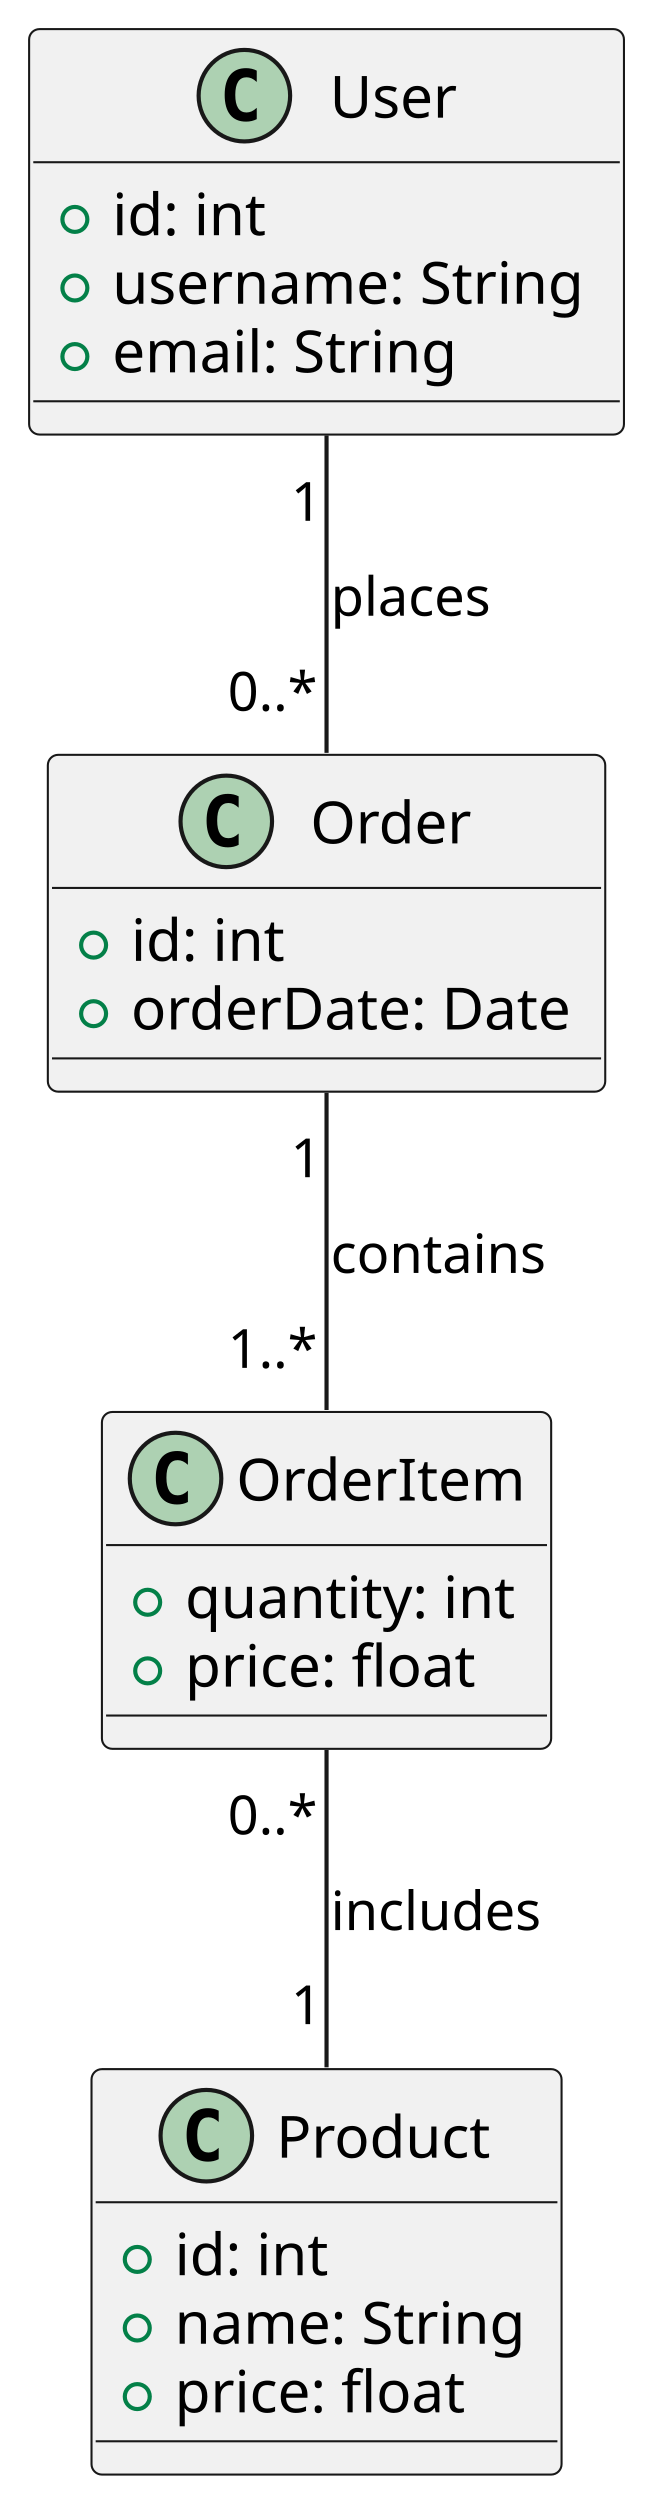
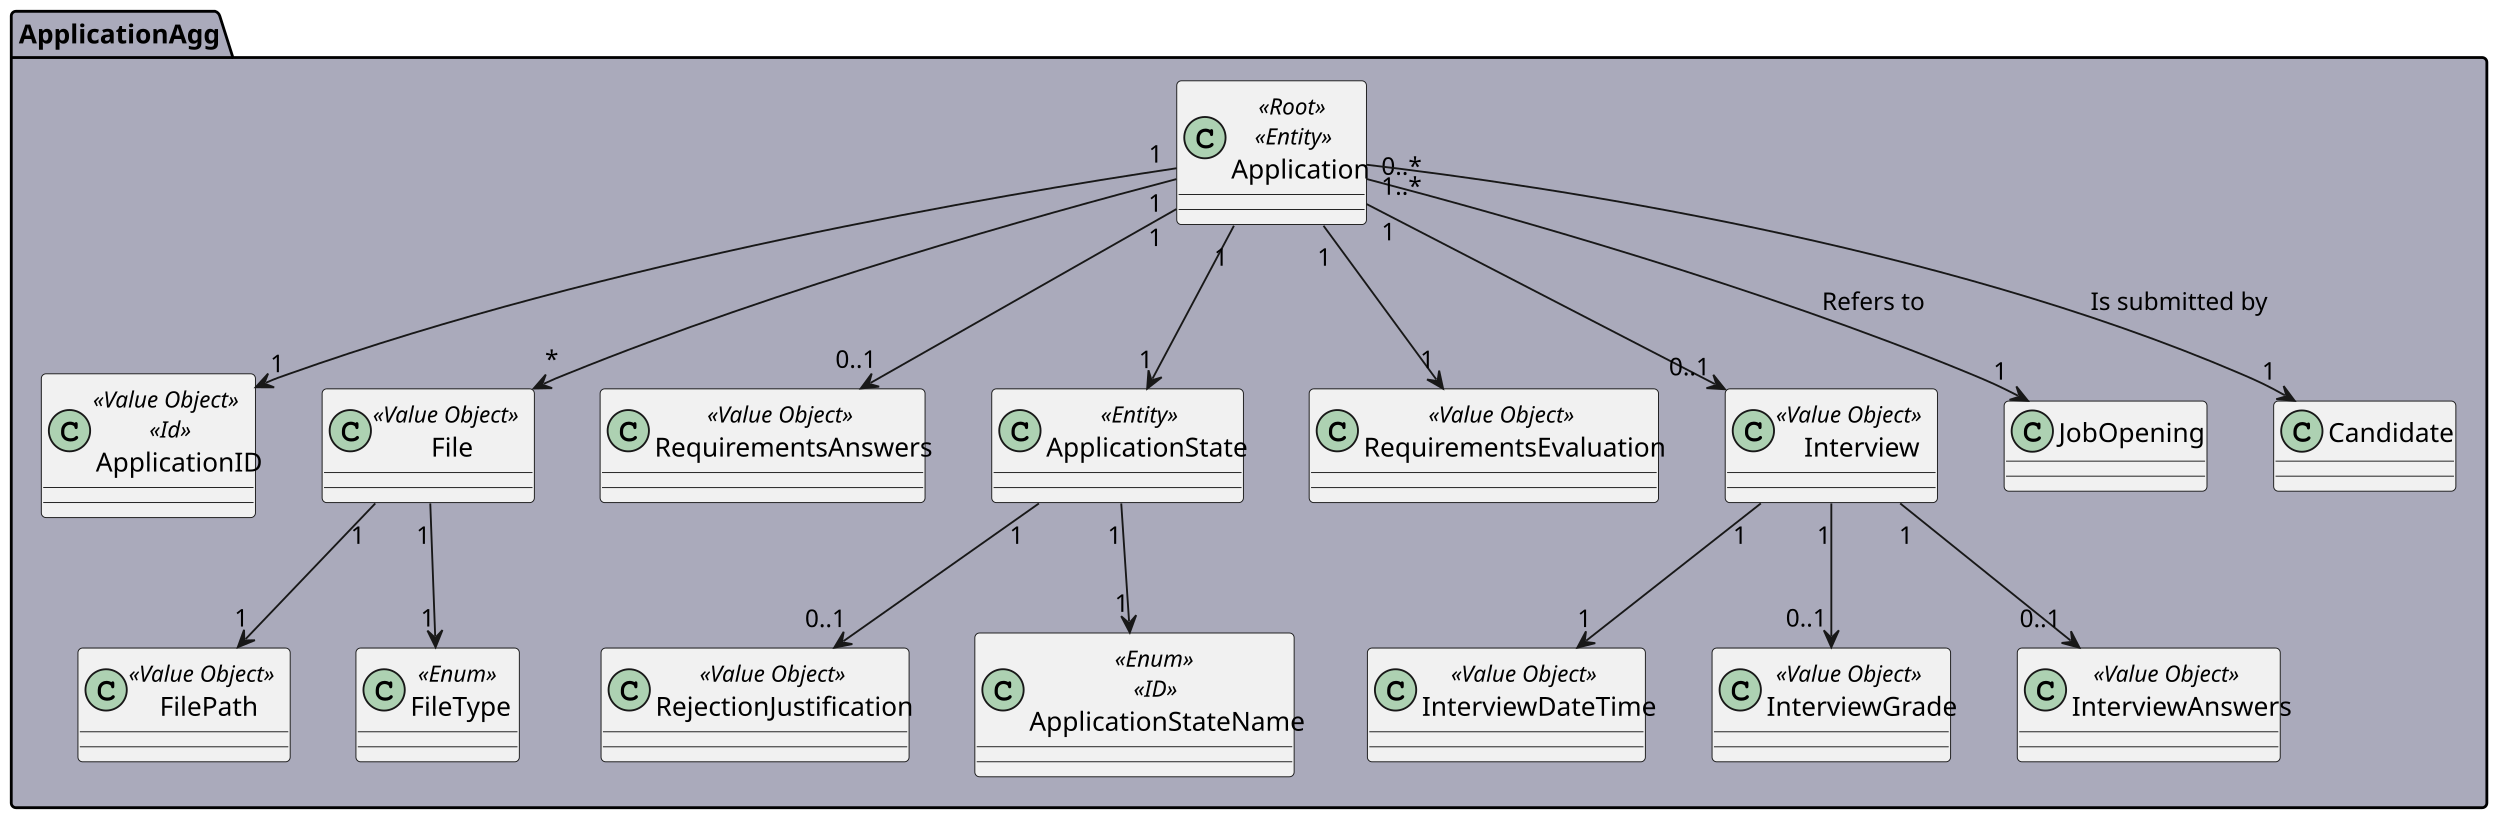
- <svg xmlns="http://www.w3.org/2000/svg" contentStyleType="text/css" height="601px" preserveAspectRatio="none" style="width:157px;height:601px;background:#FFFFFF;" version="1.1" viewBox="0 0 157 601" width="157px" zoomAndPan="magnify">
+ <svg xmlns="http://www.w3.org/2000/svg" contentStyleType="text/css" height="437px" preserveAspectRatio="none" style="width:1331px;height:437px;background:#FFFFFF;" version="1.1" viewBox="0 0 1331 437" width="1331px" zoomAndPan="magnify">
  <defs />
  <g>
-     <g id="elem_User">
-       <rect codeLine="1" fill="#F1F1F1" height="97.465" id="User" rx="2.5" ry="2.5" style="stroke:#181818;stroke-width:0.5;" width="143" x="7" y="7" />
-       <ellipse cx="58.75" cy="23" fill="#ADD1B2" rx="11" ry="11" style="stroke:#181818;stroke-width:1.0;" />
-       <path d="M61.723,28.643 Q61.142,28.942 60.503,29.091 Q59.864,29.241 59.158,29.241 Q56.651,29.241 55.331,27.589 Q54.012,25.937 54.012,22.816 Q54.012,19.686 55.331,18.035 Q56.651,16.383 59.158,16.383 Q59.864,16.383 60.511,16.532 Q61.159,16.682 61.723,16.98 L61.723,19.703 Q61.092,19.122 60.499,18.852 Q59.905,18.582 59.274,18.582 Q57.93,18.582 57.245,19.649 Q56.56,20.716 56.56,22.816 Q56.56,24.908 57.245,25.974 Q57.93,27.041 59.274,27.041 Q59.905,27.041 60.499,26.771 Q61.092,26.502 61.723,25.92 Z " fill="#000000" />
-       <text fill="#000000" font-family="sans-serif" font-size="14" lengthAdjust="spacing" textLength="31" x="79.25" y="28.291">User</text>
-       <line style="stroke:#181818;stroke-width:0.5;" x1="8" x2="149" y1="39" y2="39" />
-       <ellipse cx="18" cy="52.744" fill="none" rx="3" ry="3" style="stroke:#038048;stroke-width:1.0;" />
-       <text fill="#000000" font-family="sans-serif" font-size="14" lengthAdjust="spacing" textLength="39" x="27" y="56.535">id: int</text>
-       <ellipse cx="18" cy="69.232" fill="none" rx="3" ry="3" style="stroke:#038048;stroke-width:1.0;" />
-       <text fill="#000000" font-family="sans-serif" font-size="14" lengthAdjust="spacing" textLength="117" x="27" y="73.023">username: String</text>
-       <ellipse cx="18" cy="85.721" fill="none" rx="3" ry="3" style="stroke:#038048;stroke-width:1.0;" />
-       <text fill="#000000" font-family="sans-serif" font-size="14" lengthAdjust="spacing" textLength="86" x="27" y="89.512">email: String</text>
-       <line style="stroke:#181818;stroke-width:0.5;" x1="8" x2="149" y1="96.465" y2="96.465" />
-     </g>
-     <g id="elem_Product">
-       <rect codeLine="7" fill="#F1F1F1" height="97.465" id="Product" rx="2.5" ry="2.5" style="stroke:#181818;stroke-width:0.5;" width="113" x="22" y="497.42" />
-       <ellipse cx="49.6" cy="513.42" fill="#ADD1B2" rx="11" ry="11" style="stroke:#181818;stroke-width:1.0;" />
-       <path d="M52.573,519.063 Q51.992,519.362 51.353,519.511 Q50.714,519.661 50.008,519.661 Q47.501,519.661 46.181,518.009 Q44.862,516.357 44.862,513.236 Q44.862,510.106 46.181,508.455 Q47.501,506.803 50.008,506.803 Q50.714,506.803 51.361,506.952 Q52.009,507.102 52.573,507.401 L52.573,510.123 Q51.942,509.542 51.349,509.272 Q50.755,509.002 50.124,509.002 Q48.78,509.002 48.095,510.069 Q47.41,511.136 47.41,513.236 Q47.41,515.328 48.095,516.394 Q48.78,517.461 50.124,517.461 Q50.755,517.461 51.349,517.191 Q51.942,516.922 52.573,516.34 Z " fill="#000000" />
-       <text fill="#000000" font-family="sans-serif" font-size="14" lengthAdjust="spacing" textLength="53" x="66.4" y="518.711">Product</text>
-       <line style="stroke:#181818;stroke-width:0.5;" x1="23" x2="134" y1="529.42" y2="529.42" />
-       <ellipse cx="33" cy="543.164" fill="none" rx="3" ry="3" style="stroke:#038048;stroke-width:1.0;" />
-       <text fill="#000000" font-family="sans-serif" font-size="14" lengthAdjust="spacing" textLength="39" x="42" y="546.955">id: int</text>
-       <ellipse cx="33" cy="559.652" fill="none" rx="3" ry="3" style="stroke:#038048;stroke-width:1.0;" />
-       <text fill="#000000" font-family="sans-serif" font-size="14" lengthAdjust="spacing" textLength="87" x="42" y="563.443">name: String</text>
-       <ellipse cx="33" cy="576.141" fill="none" rx="3" ry="3" style="stroke:#038048;stroke-width:1.0;" />
-       <text fill="#000000" font-family="sans-serif" font-size="14" lengthAdjust="spacing" textLength="73" x="42" y="579.932">price: float</text>
-       <line style="stroke:#181818;stroke-width:0.5;" x1="23" x2="134" y1="586.885" y2="586.885" />
-     </g>
-     <g id="elem_Order">
-       <rect codeLine="13" fill="#F1F1F1" height="80.977" id="Order" rx="2.5" ry="2.5" style="stroke:#181818;stroke-width:0.5;" width="134" x="11.5" y="181.46" />
-       <ellipse cx="54.4" cy="197.46" fill="#ADD1B2" rx="11" ry="11" style="stroke:#181818;stroke-width:1.0;" />
-       <path d="M57.373,203.103 Q56.792,203.402 56.153,203.551 Q55.514,203.701 54.808,203.701 Q52.301,203.701 50.981,202.049 Q49.662,200.397 49.662,197.276 Q49.662,194.147 50.981,192.495 Q52.301,190.843 54.808,190.843 Q55.514,190.843 56.161,190.992 Q56.809,191.142 57.373,191.44 L57.373,194.163 Q56.742,193.582 56.149,193.312 Q55.555,193.042 54.924,193.042 Q53.58,193.042 52.895,194.109 Q52.21,195.176 52.21,197.276 Q52.21,199.368 52.895,200.434 Q53.58,201.501 54.924,201.501 Q55.555,201.501 56.149,201.231 Q56.742,200.962 57.373,200.38 Z " fill="#000000" />
-       <text fill="#000000" font-family="sans-serif" font-size="14" lengthAdjust="spacing" textLength="40" x="74.6" y="202.751">Order</text>
-       <line style="stroke:#181818;stroke-width:0.5;" x1="12.5" x2="144.5" y1="213.46" y2="213.46" />
-       <ellipse cx="22.5" cy="227.204" fill="none" rx="3" ry="3" style="stroke:#038048;stroke-width:1.0;" />
-       <text fill="#000000" font-family="sans-serif" font-size="14" lengthAdjust="spacing" textLength="39" x="31.5" y="230.995">id: int</text>
-       <ellipse cx="22.5" cy="243.692" fill="none" rx="3" ry="3" style="stroke:#038048;stroke-width:1.0;" />
-       <text fill="#000000" font-family="sans-serif" font-size="14" lengthAdjust="spacing" textLength="108" x="31.5" y="247.483">orderDate: Date</text>
-       <line style="stroke:#181818;stroke-width:0.5;" x1="12.5" x2="144.5" y1="254.437" y2="254.437" />
-     </g>
-     <g id="elem_OrderItem">
-       <rect codeLine="18" fill="#F1F1F1" height="80.977" id="OrderItem" rx="2.5" ry="2.5" style="stroke:#181818;stroke-width:0.5;" width="108" x="24.5" y="339.44" />
-       <ellipse cx="42.2" cy="355.44" fill="#ADD1B2" rx="11" ry="11" style="stroke:#181818;stroke-width:1.0;" />
-       <path d="M45.173,361.083 Q44.592,361.382 43.953,361.531 Q43.314,361.681 42.608,361.681 Q40.101,361.681 38.782,360.029 Q37.462,358.377 37.462,355.256 Q37.462,352.127 38.782,350.475 Q40.101,348.823 42.608,348.823 Q43.314,348.823 43.961,348.972 Q44.609,349.122 45.173,349.421 L45.173,352.143 Q44.542,351.562 43.949,351.292 Q43.355,351.022 42.724,351.022 Q41.38,351.022 40.695,352.089 Q40.01,353.156 40.01,355.256 Q40.01,357.348 40.695,358.414 Q41.38,359.481 42.724,359.481 Q43.355,359.481 43.949,359.211 Q44.542,358.942 45.173,358.36 Z " fill="#000000" />
-       <text fill="#000000" font-family="sans-serif" font-size="14" lengthAdjust="spacing" textLength="70" x="56.8" y="360.731">OrderItem</text>
-       <line style="stroke:#181818;stroke-width:0.5;" x1="25.5" x2="131.5" y1="371.44" y2="371.44" />
-       <ellipse cx="35.5" cy="385.184" fill="none" rx="3" ry="3" style="stroke:#038048;stroke-width:1.0;" />
-       <text fill="#000000" font-family="sans-serif" font-size="14" lengthAdjust="spacing" textLength="82" x="44.5" y="388.975">quantity: int</text>
-       <ellipse cx="35.5" cy="401.672" fill="none" rx="3" ry="3" style="stroke:#038048;stroke-width:1.0;" />
-       <text fill="#000000" font-family="sans-serif" font-size="14" lengthAdjust="spacing" textLength="73" x="44.5" y="405.463">price: float</text>
-       <line style="stroke:#181818;stroke-width:0.5;" x1="25.5" x2="131.5" y1="412.417" y2="412.417" />
-     </g>
-     <g id="link_User_Order">
-       <path codeLine="23" d="M78.5,104.67 C78.5,128.91 78.5,157.98 78.5,180.99 " fill="none" id="User-Order" style="stroke:#181818;stroke-width:1.0;" />
-       <text fill="#000000" font-family="sans-serif" font-size="13" lengthAdjust="spacing" textLength="40" x="79.5" y="148.028">places</text>
-       <text fill="#000000" font-family="sans-serif" font-size="13" lengthAdjust="spacing" textLength="8" x="69.938" y="125.197">1</text>
-       <text fill="#000000" font-family="sans-serif" font-size="13" lengthAdjust="spacing" textLength="22" x="54.747" y="170.86">0..*</text>
-     </g>
-     <g id="link_Order_OrderItem">
-       <path codeLine="24" d="M78.5,262.71 C78.5,286.09 78.5,315.55 78.5,338.97 " fill="none" id="Order-OrderItem" style="stroke:#181818;stroke-width:1.0;" />
-       <text fill="#000000" font-family="sans-serif" font-size="13" lengthAdjust="spacing" textLength="54" x="79.5" y="306.008">contains</text>
-       <text fill="#000000" font-family="sans-serif" font-size="13" lengthAdjust="spacing" textLength="8" x="69.862" y="282.995">1</text>
-       <text fill="#000000" font-family="sans-serif" font-size="13" lengthAdjust="spacing" textLength="22" x="54.747" y="328.84">1..*</text>
-     </g>
-     <g id="link_OrderItem_Product">
-       <path codeLine="25" d="M78.5,420.68 C78.5,443.65 78.5,472.71 78.5,496.98 " fill="none" id="OrderItem-Product" style="stroke:#181818;stroke-width:1.0;" />
-       <text fill="#000000" font-family="sans-serif" font-size="13" lengthAdjust="spacing" textLength="53" x="79.5" y="463.988">includes</text>
-       <text fill="#000000" font-family="sans-serif" font-size="13" lengthAdjust="spacing" textLength="22" x="54.747" y="440.963">0..*</text>
-       <text fill="#000000" font-family="sans-serif" font-size="13" lengthAdjust="spacing" textLength="8" x="69.938" y="486.601">1</text>
+     <g id="cluster_ApplicationAgg">
+       <path d="M8.5,6.014 L114.5,6.014 A3.75,3.75 0 0 1 117,8.514 L124,30.635 L1321.5,30.635 A2.5,2.5 0 0 1 1324,33.135 L1324,427.514 A2.5,2.5 0 0 1 1321.5,430.014 L8.5,430.014 A2.5,2.5 0 0 1 6,427.514 L6,8.514 A2.5,2.5 0 0 1 8.5,6.014 " fill="#AAAABB" style="stroke:#000000;stroke-width:1.5;" />
+       <line style="stroke:#000000;stroke-width:1.5;" x1="6" x2="124" y1="30.635" y2="30.635" />
+       <text fill="#000000" font-family="sans-serif" font-size="14" font-weight="bold" lengthAdjust="spacing" textLength="105" x="10" y="23.121">ApplicationAgg</text>
+     </g>
+     <g id="elem_Application">
+       <rect codeLine="4" fill="#F1F1F1" height="76.543" id="Application" rx="2.5" ry="2.5" style="stroke:#181818;stroke-width:0.5;" width="101" x="626.5" y="43.014" />
+       <ellipse cx="641.5" cy="73.285" fill="#ADD1B2" rx="11" ry="11" style="stroke:#181818;stroke-width:1.0;" />
+       <path d="M644.266,69.16 Q644.422,68.941 644.609,68.832 Q644.797,68.723 645.016,68.723 Q645.391,68.723 645.625,68.988 Q645.859,69.238 645.859,69.848 L645.859,71.301 Q645.859,71.91 645.625,72.176 Q645.391,72.441 645.016,72.441 Q644.672,72.441 644.469,72.238 Q644.266,72.051 644.156,71.535 Q644.109,71.176 643.922,70.988 Q643.594,70.613 642.984,70.394 Q642.375,70.176 641.75,70.176 Q640.984,70.176 640.344,70.504 Q639.719,70.832 639.219,71.582 Q638.734,72.332 638.734,73.363 L638.734,74.457 Q638.734,75.691 639.625,76.519 Q640.516,77.332 642.109,77.332 Q643.047,77.332 643.703,77.082 Q644.094,76.926 644.516,76.488 Q644.781,76.223 644.922,76.144 Q645.078,76.066 645.281,76.066 Q645.609,76.066 645.859,76.332 Q646.125,76.582 646.125,76.926 Q646.125,77.269 645.781,77.676 Q645.281,78.254 644.484,78.582 Q643.406,79.035 642.109,79.035 Q640.594,79.035 639.391,78.41 Q638.406,77.91 637.719,76.848 Q637.031,75.769 637.031,74.488 L637.031,73.332 Q637.031,72.004 637.641,70.863 Q638.266,69.707 639.359,69.098 Q640.453,68.473 641.688,68.473 Q642.422,68.473 643.062,68.644 Q643.719,68.801 644.266,69.16 Z " fill="#000000" />
+       <text fill="#000000" font-family="sans-serif" font-size="12" font-style="italic" lengthAdjust="spacing" textLength="40" x="670" y="60.963">«Root»</text>
+       <text fill="#000000" font-family="sans-serif" font-size="12" font-style="italic" lengthAdjust="spacing" textLength="44" x="668" y="76.924">«Entity»</text>
+       <text fill="#000000" font-family="sans-serif" font-size="14" lengthAdjust="spacing" textLength="69" x="655.5" y="95.043">Application</text>
+       <line style="stroke:#181818;stroke-width:0.5;" x1="627.5" x2="726.5" y1="103.557" y2="103.557" />
+       <line style="stroke:#181818;stroke-width:0.5;" x1="627.5" x2="726.5" y1="111.557" y2="111.557" />
+     </g>
+     <g id="elem_ApplicationID">
+       <rect codeLine="5" fill="#F1F1F1" height="76.543" id="ApplicationID" rx="2.5" ry="2.5" style="stroke:#181818;stroke-width:0.5;" width="114" x="22" y="199.014" />
+       <ellipse cx="37" cy="229.285" fill="#ADD1B2" rx="11" ry="11" style="stroke:#181818;stroke-width:1.0;" />
+       <path d="M39.766,225.16 Q39.922,224.941 40.109,224.832 Q40.297,224.723 40.516,224.723 Q40.891,224.723 41.125,224.988 Q41.359,225.238 41.359,225.848 L41.359,227.301 Q41.359,227.91 41.125,228.176 Q40.891,228.441 40.516,228.441 Q40.172,228.441 39.969,228.238 Q39.766,228.051 39.656,227.535 Q39.609,227.176 39.422,226.988 Q39.094,226.613 38.484,226.394 Q37.875,226.176 37.25,226.176 Q36.484,226.176 35.844,226.504 Q35.219,226.832 34.719,227.582 Q34.234,228.332 34.234,229.363 L34.234,230.457 Q34.234,231.691 35.125,232.519 Q36.016,233.332 37.609,233.332 Q38.547,233.332 39.203,233.082 Q39.594,232.926 40.016,232.488 Q40.281,232.223 40.422,232.144 Q40.578,232.066 40.781,232.066 Q41.109,232.066 41.359,232.332 Q41.625,232.582 41.625,232.926 Q41.625,233.269 41.281,233.676 Q40.781,234.254 39.984,234.582 Q38.906,235.035 37.609,235.035 Q36.094,235.035 34.891,234.41 Q33.906,233.91 33.219,232.848 Q32.531,231.769 32.531,230.488 L32.531,229.332 Q32.531,228.004 33.141,226.863 Q33.766,225.707 34.859,225.098 Q35.953,224.473 37.188,224.473 Q37.922,224.473 38.562,224.644 Q39.219,224.801 39.766,225.16 Z " fill="#000000" />
+       <text fill="#000000" font-family="sans-serif" font-size="12" font-style="italic" lengthAdjust="spacing" textLength="85" x="49.5" y="216.963">«Value Object»</text>
+       <text fill="#000000" font-family="sans-serif" font-size="12" font-style="italic" lengthAdjust="spacing" textLength="25" x="79.5" y="232.924">«Id»</text>
+       <text fill="#000000" font-family="sans-serif" font-size="14" lengthAdjust="spacing" textLength="82" x="51" y="251.043">ApplicationID</text>
+       <line style="stroke:#181818;stroke-width:0.5;" x1="23" x2="135" y1="259.557" y2="259.557" />
+       <line style="stroke:#181818;stroke-width:0.5;" x1="23" x2="135" y1="267.557" y2="267.557" />
+     </g>
+     <g id="elem_FilePath">
+       <rect codeLine="7" fill="#F1F1F1" height="60.582" id="FilePath" rx="2.5" ry="2.5" style="stroke:#181818;stroke-width:0.5;" width="113" x="41.5" y="345.014" />
+       <ellipse cx="56.5" cy="367.305" fill="#ADD1B2" rx="11" ry="11" style="stroke:#181818;stroke-width:1.0;" />
+       <path d="M59.266,363.18 Q59.422,362.961 59.609,362.852 Q59.797,362.742 60.016,362.742 Q60.391,362.742 60.625,363.008 Q60.859,363.258 60.859,363.867 L60.859,365.32 Q60.859,365.93 60.625,366.195 Q60.391,366.461 60.016,366.461 Q59.672,366.461 59.469,366.258 Q59.266,366.07 59.156,365.555 Q59.109,365.195 58.922,365.008 Q58.594,364.633 57.984,364.414 Q57.375,364.195 56.75,364.195 Q55.984,364.195 55.344,364.523 Q54.719,364.852 54.219,365.602 Q53.734,366.352 53.734,367.383 L53.734,368.477 Q53.734,369.711 54.625,370.539 Q55.516,371.352 57.109,371.352 Q58.047,371.352 58.703,371.102 Q59.094,370.945 59.516,370.508 Q59.781,370.242 59.922,370.164 Q60.078,370.086 60.281,370.086 Q60.609,370.086 60.859,370.352 Q61.125,370.602 61.125,370.945 Q61.125,371.289 60.781,371.695 Q60.281,372.273 59.484,372.602 Q58.406,373.055 57.109,373.055 Q55.594,373.055 54.391,372.43 Q53.406,371.93 52.719,370.867 Q52.031,369.789 52.031,368.508 L52.031,367.352 Q52.031,366.023 52.641,364.883 Q53.266,363.727 54.359,363.117 Q55.453,362.492 56.688,362.492 Q57.422,362.492 58.062,362.664 Q58.719,362.82 59.266,363.18 Z " fill="#000000" />
+       <text fill="#000000" font-family="sans-serif" font-size="12" font-style="italic" lengthAdjust="spacing" textLength="85" x="68.5" y="362.963">«Value Object»</text>
+       <text fill="#000000" font-family="sans-serif" font-size="14" lengthAdjust="spacing" textLength="52" x="85" y="381.082">FilePath</text>
+       <line style="stroke:#181818;stroke-width:0.5;" x1="42.5" x2="153.5" y1="389.596" y2="389.596" />
+       <line style="stroke:#181818;stroke-width:0.5;" x1="42.5" x2="153.5" y1="397.596" y2="397.596" />
+     </g>
+     <g id="elem_File">
+       <rect codeLine="8" fill="#F1F1F1" height="60.582" id="File" rx="2.5" ry="2.5" style="stroke:#181818;stroke-width:0.5;" width="113" x="171.5" y="207.014" />
+       <ellipse cx="186.5" cy="229.305" fill="#ADD1B2" rx="11" ry="11" style="stroke:#181818;stroke-width:1.0;" />
+       <path d="M189.266,225.18 Q189.422,224.961 189.609,224.852 Q189.797,224.742 190.016,224.742 Q190.391,224.742 190.625,225.008 Q190.859,225.258 190.859,225.867 L190.859,227.32 Q190.859,227.93 190.625,228.195 Q190.391,228.461 190.016,228.461 Q189.672,228.461 189.469,228.258 Q189.266,228.07 189.156,227.555 Q189.109,227.195 188.922,227.008 Q188.594,226.633 187.984,226.414 Q187.375,226.195 186.75,226.195 Q185.984,226.195 185.344,226.523 Q184.719,226.852 184.219,227.602 Q183.734,228.352 183.734,229.383 L183.734,230.477 Q183.734,231.711 184.625,232.539 Q185.516,233.352 187.109,233.352 Q188.047,233.352 188.703,233.102 Q189.094,232.945 189.516,232.508 Q189.781,232.242 189.922,232.164 Q190.078,232.086 190.281,232.086 Q190.609,232.086 190.859,232.352 Q191.125,232.602 191.125,232.945 Q191.125,233.289 190.781,233.695 Q190.281,234.273 189.484,234.602 Q188.406,235.055 187.109,235.055 Q185.594,235.055 184.391,234.43 Q183.406,233.93 182.719,232.867 Q182.031,231.789 182.031,230.508 L182.031,229.352 Q182.031,228.023 182.641,226.883 Q183.266,225.727 184.359,225.117 Q185.453,224.492 186.688,224.492 Q187.422,224.492 188.062,224.664 Q188.719,224.82 189.266,225.18 Z " fill="#000000" />
+       <text fill="#000000" font-family="sans-serif" font-size="12" font-style="italic" lengthAdjust="spacing" textLength="85" x="198.5" y="224.963">«Value Object»</text>
+       <text fill="#000000" font-family="sans-serif" font-size="14" lengthAdjust="spacing" textLength="23" x="229.5" y="243.082">File</text>
+       <line style="stroke:#181818;stroke-width:0.5;" x1="172.5" x2="283.5" y1="251.596" y2="251.596" />
+       <line style="stroke:#181818;stroke-width:0.5;" x1="172.5" x2="283.5" y1="259.596" y2="259.596" />
+     </g>
+     <g id="elem_FileType">
+       <rect codeLine="9" fill="#F1F1F1" height="60.582" id="FileType" rx="2.5" ry="2.5" style="stroke:#181818;stroke-width:0.5;" width="87" x="189.5" y="345.014" />
+       <ellipse cx="204.5" cy="367.305" fill="#ADD1B2" rx="11" ry="11" style="stroke:#181818;stroke-width:1.0;" />
+       <path d="M207.266,363.18 Q207.422,362.961 207.609,362.852 Q207.797,362.742 208.016,362.742 Q208.391,362.742 208.625,363.008 Q208.859,363.258 208.859,363.867 L208.859,365.32 Q208.859,365.93 208.625,366.195 Q208.391,366.461 208.016,366.461 Q207.672,366.461 207.469,366.258 Q207.266,366.07 207.156,365.555 Q207.109,365.195 206.922,365.008 Q206.594,364.633 205.984,364.414 Q205.375,364.195 204.75,364.195 Q203.984,364.195 203.344,364.523 Q202.719,364.852 202.219,365.602 Q201.734,366.352 201.734,367.383 L201.734,368.477 Q201.734,369.711 202.625,370.539 Q203.516,371.352 205.109,371.352 Q206.047,371.352 206.703,371.102 Q207.094,370.945 207.516,370.508 Q207.781,370.242 207.922,370.164 Q208.078,370.086 208.281,370.086 Q208.609,370.086 208.859,370.352 Q209.125,370.602 209.125,370.945 Q209.125,371.289 208.781,371.695 Q208.281,372.273 207.484,372.602 Q206.406,373.055 205.109,373.055 Q203.594,373.055 202.391,372.43 Q201.406,371.93 200.719,370.867 Q200.031,369.789 200.031,368.508 L200.031,367.352 Q200.031,366.023 200.641,364.883 Q201.266,363.727 202.359,363.117 Q203.453,362.492 204.688,362.492 Q205.422,362.492 206.062,362.664 Q206.719,362.82 207.266,363.18 Z " fill="#000000" />
+       <text fill="#000000" font-family="sans-serif" font-size="12" font-style="italic" lengthAdjust="spacing" textLength="47" x="222.5" y="362.963">«Enum»</text>
+       <text fill="#000000" font-family="sans-serif" font-size="14" lengthAdjust="spacing" textLength="55" x="218.5" y="381.082">FileType</text>
+       <line style="stroke:#181818;stroke-width:0.5;" x1="190.5" x2="275.5" y1="389.596" y2="389.596" />
+       <line style="stroke:#181818;stroke-width:0.5;" x1="190.5" x2="275.5" y1="397.596" y2="397.596" />
+     </g>
+     <g id="elem_RequirementsAnswers">
+       <rect codeLine="10" fill="#F1F1F1" height="60.582" id="RequirementsAnswers" rx="2.5" ry="2.5" style="stroke:#181818;stroke-width:0.5;" width="173" x="319.5" y="207.014" />
+       <ellipse cx="334.5" cy="229.305" fill="#ADD1B2" rx="11" ry="11" style="stroke:#181818;stroke-width:1.0;" />
+       <path d="M337.266,225.18 Q337.422,224.961 337.609,224.852 Q337.797,224.742 338.016,224.742 Q338.391,224.742 338.625,225.008 Q338.859,225.258 338.859,225.867 L338.859,227.32 Q338.859,227.93 338.625,228.195 Q338.391,228.461 338.016,228.461 Q337.672,228.461 337.469,228.258 Q337.266,228.07 337.156,227.555 Q337.109,227.195 336.922,227.008 Q336.594,226.633 335.984,226.414 Q335.375,226.195 334.75,226.195 Q333.984,226.195 333.344,226.523 Q332.719,226.852 332.219,227.602 Q331.734,228.352 331.734,229.383 L331.734,230.477 Q331.734,231.711 332.625,232.539 Q333.516,233.352 335.109,233.352 Q336.047,233.352 336.703,233.102 Q337.094,232.945 337.516,232.508 Q337.781,232.242 337.922,232.164 Q338.078,232.086 338.281,232.086 Q338.609,232.086 338.859,232.352 Q339.125,232.602 339.125,232.945 Q339.125,233.289 338.781,233.695 Q338.281,234.273 337.484,234.602 Q336.406,235.055 335.109,235.055 Q333.594,235.055 332.391,234.43 Q331.406,233.93 330.719,232.867 Q330.031,231.789 330.031,230.508 L330.031,229.352 Q330.031,228.023 330.641,226.883 Q331.266,225.727 332.359,225.117 Q333.453,224.492 334.688,224.492 Q335.422,224.492 336.062,224.664 Q336.719,224.82 337.266,225.18 Z " fill="#000000" />
+       <text fill="#000000" font-family="sans-serif" font-size="12" font-style="italic" lengthAdjust="spacing" textLength="85" x="376.5" y="224.963">«Value Object»</text>
+       <text fill="#000000" font-family="sans-serif" font-size="14" lengthAdjust="spacing" textLength="141" x="348.5" y="243.082">RequirementsAnswers</text>
+       <line style="stroke:#181818;stroke-width:0.5;" x1="320.5" x2="491.5" y1="251.596" y2="251.596" />
+       <line style="stroke:#181818;stroke-width:0.5;" x1="320.5" x2="491.5" y1="259.596" y2="259.596" />
+     </g>
+     <g id="elem_RejectionJustification">
+       <rect codeLine="12" fill="#F1F1F1" height="60.582" id="RejectionJustification" rx="2.5" ry="2.5" style="stroke:#181818;stroke-width:0.5;" width="164" x="320" y="345.014" />
+       <ellipse cx="335" cy="367.305" fill="#ADD1B2" rx="11" ry="11" style="stroke:#181818;stroke-width:1.0;" />
+       <path d="M337.766,363.18 Q337.922,362.961 338.109,362.852 Q338.297,362.742 338.516,362.742 Q338.891,362.742 339.125,363.008 Q339.359,363.258 339.359,363.867 L339.359,365.32 Q339.359,365.93 339.125,366.195 Q338.891,366.461 338.516,366.461 Q338.172,366.461 337.969,366.258 Q337.766,366.07 337.656,365.555 Q337.609,365.195 337.422,365.008 Q337.094,364.633 336.484,364.414 Q335.875,364.195 335.25,364.195 Q334.484,364.195 333.844,364.523 Q333.219,364.852 332.719,365.602 Q332.234,366.352 332.234,367.383 L332.234,368.477 Q332.234,369.711 333.125,370.539 Q334.016,371.352 335.609,371.352 Q336.547,371.352 337.203,371.102 Q337.594,370.945 338.016,370.508 Q338.281,370.242 338.422,370.164 Q338.578,370.086 338.781,370.086 Q339.109,370.086 339.359,370.352 Q339.625,370.602 339.625,370.945 Q339.625,371.289 339.281,371.695 Q338.781,372.273 337.984,372.602 Q336.906,373.055 335.609,373.055 Q334.094,373.055 332.891,372.43 Q331.906,371.93 331.219,370.867 Q330.531,369.789 330.531,368.508 L330.531,367.352 Q330.531,366.023 331.141,364.883 Q331.766,363.727 332.859,363.117 Q333.953,362.492 335.188,362.492 Q335.922,362.492 336.562,362.664 Q337.219,362.82 337.766,363.18 Z " fill="#000000" />
+       <text fill="#000000" font-family="sans-serif" font-size="12" font-style="italic" lengthAdjust="spacing" textLength="85" x="372.5" y="362.963">«Value Object»</text>
+       <text fill="#000000" font-family="sans-serif" font-size="14" lengthAdjust="spacing" textLength="132" x="349" y="381.082">RejectionJustification</text>
+       <line style="stroke:#181818;stroke-width:0.5;" x1="321" x2="483" y1="389.596" y2="389.596" />
+       <line style="stroke:#181818;stroke-width:0.5;" x1="321" x2="483" y1="397.596" y2="397.596" />
+     </g>
+     <g id="elem_InterviewDateTime">
+       <rect codeLine="13" fill="#F1F1F1" height="60.582" id="InterviewDateTime" rx="2.5" ry="2.5" style="stroke:#181818;stroke-width:0.5;" width="148" x="728" y="345.014" />
+       <ellipse cx="743" cy="367.305" fill="#ADD1B2" rx="11" ry="11" style="stroke:#181818;stroke-width:1.0;" />
+       <path d="M745.766,363.18 Q745.922,362.961 746.109,362.852 Q746.297,362.742 746.516,362.742 Q746.891,362.742 747.125,363.008 Q747.359,363.258 747.359,363.867 L747.359,365.32 Q747.359,365.93 747.125,366.195 Q746.891,366.461 746.516,366.461 Q746.172,366.461 745.969,366.258 Q745.766,366.07 745.656,365.555 Q745.609,365.195 745.422,365.008 Q745.094,364.633 744.484,364.414 Q743.875,364.195 743.25,364.195 Q742.484,364.195 741.844,364.523 Q741.219,364.852 740.719,365.602 Q740.234,366.352 740.234,367.383 L740.234,368.477 Q740.234,369.711 741.125,370.539 Q742.016,371.352 743.609,371.352 Q744.547,371.352 745.203,371.102 Q745.594,370.945 746.016,370.508 Q746.281,370.242 746.422,370.164 Q746.578,370.086 746.781,370.086 Q747.109,370.086 747.359,370.352 Q747.625,370.602 747.625,370.945 Q747.625,371.289 747.281,371.695 Q746.781,372.273 745.984,372.602 Q744.906,373.055 743.609,373.055 Q742.094,373.055 740.891,372.43 Q739.906,371.93 739.219,370.867 Q738.531,369.789 738.531,368.508 L738.531,367.352 Q738.531,366.023 739.141,364.883 Q739.766,363.727 740.859,363.117 Q741.953,362.492 743.188,362.492 Q743.922,362.492 744.562,362.664 Q745.219,362.82 745.766,363.18 Z " fill="#000000" />
+       <text fill="#000000" font-family="sans-serif" font-size="12" font-style="italic" lengthAdjust="spacing" textLength="85" x="772.5" y="362.963">«Value Object»</text>
+       <text fill="#000000" font-family="sans-serif" font-size="14" lengthAdjust="spacing" textLength="116" x="757" y="381.082">InterviewDateTime</text>
+       <line style="stroke:#181818;stroke-width:0.5;" x1="729" x2="875" y1="389.596" y2="389.596" />
+       <line style="stroke:#181818;stroke-width:0.5;" x1="729" x2="875" y1="397.596" y2="397.596" />
+     </g>
+     <g id="elem_ApplicationState">
+       <rect codeLine="15" fill="#F1F1F1" height="60.582" id="ApplicationState" rx="2.5" ry="2.5" style="stroke:#181818;stroke-width:0.5;" width="134" x="528" y="207.014" />
+       <ellipse cx="543" cy="229.305" fill="#ADD1B2" rx="11" ry="11" style="stroke:#181818;stroke-width:1.0;" />
+       <path d="M545.766,225.18 Q545.922,224.961 546.109,224.852 Q546.297,224.742 546.516,224.742 Q546.891,224.742 547.125,225.008 Q547.359,225.258 547.359,225.867 L547.359,227.32 Q547.359,227.93 547.125,228.195 Q546.891,228.461 546.516,228.461 Q546.172,228.461 545.969,228.258 Q545.766,228.07 545.656,227.555 Q545.609,227.195 545.422,227.008 Q545.094,226.633 544.484,226.414 Q543.875,226.195 543.25,226.195 Q542.484,226.195 541.844,226.523 Q541.219,226.852 540.719,227.602 Q540.234,228.352 540.234,229.383 L540.234,230.477 Q540.234,231.711 541.125,232.539 Q542.016,233.352 543.609,233.352 Q544.547,233.352 545.203,233.102 Q545.594,232.945 546.016,232.508 Q546.281,232.242 546.422,232.164 Q546.578,232.086 546.781,232.086 Q547.109,232.086 547.359,232.352 Q547.625,232.602 547.625,232.945 Q547.625,233.289 547.281,233.695 Q546.781,234.273 545.984,234.602 Q544.906,235.055 543.609,235.055 Q542.094,235.055 540.891,234.43 Q539.906,233.93 539.219,232.867 Q538.531,231.789 538.531,230.508 L538.531,229.352 Q538.531,228.023 539.141,226.883 Q539.766,225.727 540.859,225.117 Q541.953,224.492 543.188,224.492 Q543.922,224.492 544.562,224.664 Q545.219,224.82 545.766,225.18 Z " fill="#000000" />
+       <text fill="#000000" font-family="sans-serif" font-size="12" font-style="italic" lengthAdjust="spacing" textLength="44" x="586" y="224.963">«Entity»</text>
+       <text fill="#000000" font-family="sans-serif" font-size="14" lengthAdjust="spacing" textLength="102" x="557" y="243.082">ApplicationState</text>
+       <line style="stroke:#181818;stroke-width:0.5;" x1="529" x2="661" y1="251.596" y2="251.596" />
+       <line style="stroke:#181818;stroke-width:0.5;" x1="529" x2="661" y1="259.596" y2="259.596" />
+     </g>
+     <g id="elem_ApplicationStateName">
+       <rect codeLine="16" fill="#F1F1F1" height="76.543" id="ApplicationStateName" rx="2.5" ry="2.5" style="stroke:#181818;stroke-width:0.5;" width="170" x="519" y="337.014" />
+       <ellipse cx="534" cy="367.285" fill="#ADD1B2" rx="11" ry="11" style="stroke:#181818;stroke-width:1.0;" />
+       <path d="M536.766,363.16 Q536.922,362.941 537.109,362.832 Q537.297,362.723 537.516,362.723 Q537.891,362.723 538.125,362.988 Q538.359,363.238 538.359,363.848 L538.359,365.301 Q538.359,365.91 538.125,366.176 Q537.891,366.441 537.516,366.441 Q537.172,366.441 536.969,366.238 Q536.766,366.051 536.656,365.535 Q536.609,365.176 536.422,364.988 Q536.094,364.613 535.484,364.394 Q534.875,364.176 534.25,364.176 Q533.484,364.176 532.844,364.504 Q532.219,364.832 531.719,365.582 Q531.234,366.332 531.234,367.363 L531.234,368.457 Q531.234,369.691 532.125,370.519 Q533.016,371.332 534.609,371.332 Q535.547,371.332 536.203,371.082 Q536.594,370.926 537.016,370.488 Q537.281,370.223 537.422,370.144 Q537.578,370.066 537.781,370.066 Q538.109,370.066 538.359,370.332 Q538.625,370.582 538.625,370.926 Q538.625,371.269 538.281,371.676 Q537.781,372.254 536.984,372.582 Q535.906,373.035 534.609,373.035 Q533.094,373.035 531.891,372.41 Q530.906,371.91 530.219,370.848 Q529.531,369.769 529.531,368.488 L529.531,367.332 Q529.531,366.004 530.141,364.863 Q530.766,363.707 531.859,363.098 Q532.953,362.473 534.188,362.473 Q534.922,362.473 535.562,362.644 Q536.219,362.801 536.766,363.16 Z " fill="#000000" />
+       <text fill="#000000" font-family="sans-serif" font-size="12" font-style="italic" lengthAdjust="spacing" textLength="47" x="593.5" y="354.963">«Enum»</text>
+       <text fill="#000000" font-family="sans-serif" font-size="12" font-style="italic" lengthAdjust="spacing" textLength="27" x="603.5" y="370.924">«ID»</text>
+       <text fill="#000000" font-family="sans-serif" font-size="14" lengthAdjust="spacing" textLength="138" x="548" y="389.043">ApplicationStateName</text>
+       <line style="stroke:#181818;stroke-width:0.5;" x1="520" x2="688" y1="397.557" y2="397.557" />
+       <line style="stroke:#181818;stroke-width:0.5;" x1="520" x2="688" y1="405.557" y2="405.557" />
+     </g>
+     <g id="elem_RequirementsEvaluation">
+       <rect codeLine="18" fill="#F1F1F1" height="60.582" id="RequirementsEvaluation" rx="2.5" ry="2.5" style="stroke:#181818;stroke-width:0.5;" width="186" x="697" y="207.014" />
+       <ellipse cx="712" cy="229.305" fill="#ADD1B2" rx="11" ry="11" style="stroke:#181818;stroke-width:1.0;" />
+       <path d="M714.766,225.18 Q714.922,224.961 715.109,224.852 Q715.297,224.742 715.516,224.742 Q715.891,224.742 716.125,225.008 Q716.359,225.258 716.359,225.867 L716.359,227.32 Q716.359,227.93 716.125,228.195 Q715.891,228.461 715.516,228.461 Q715.172,228.461 714.969,228.258 Q714.766,228.07 714.656,227.555 Q714.609,227.195 714.422,227.008 Q714.094,226.633 713.484,226.414 Q712.875,226.195 712.25,226.195 Q711.484,226.195 710.844,226.523 Q710.219,226.852 709.719,227.602 Q709.234,228.352 709.234,229.383 L709.234,230.477 Q709.234,231.711 710.125,232.539 Q711.016,233.352 712.609,233.352 Q713.547,233.352 714.203,233.102 Q714.594,232.945 715.016,232.508 Q715.281,232.242 715.422,232.164 Q715.578,232.086 715.781,232.086 Q716.109,232.086 716.359,232.352 Q716.625,232.602 716.625,232.945 Q716.625,233.289 716.281,233.695 Q715.781,234.273 714.984,234.602 Q713.906,235.055 712.609,235.055 Q711.094,235.055 709.891,234.43 Q708.906,233.93 708.219,232.867 Q707.531,231.789 707.531,230.508 L707.531,229.352 Q707.531,228.023 708.141,226.883 Q708.766,225.727 709.859,225.117 Q710.953,224.492 712.188,224.492 Q712.922,224.492 713.562,224.664 Q714.219,224.82 714.766,225.18 Z " fill="#000000" />
+       <text fill="#000000" font-family="sans-serif" font-size="12" font-style="italic" lengthAdjust="spacing" textLength="85" x="760.5" y="224.963">«Value Object»</text>
+       <text fill="#000000" font-family="sans-serif" font-size="14" lengthAdjust="spacing" textLength="154" x="726" y="243.082">RequirementsEvaluation</text>
+       <line style="stroke:#181818;stroke-width:0.5;" x1="698" x2="882" y1="251.596" y2="251.596" />
+       <line style="stroke:#181818;stroke-width:0.5;" x1="698" x2="882" y1="259.596" y2="259.596" />
+     </g>
+     <g id="elem_Interview">
+       <rect codeLine="20" fill="#F1F1F1" height="60.582" id="Interview" rx="2.5" ry="2.5" style="stroke:#181818;stroke-width:0.5;" width="113" x="918.5" y="207.014" />
+       <ellipse cx="933.5" cy="229.305" fill="#ADD1B2" rx="11" ry="11" style="stroke:#181818;stroke-width:1.0;" />
+       <path d="M936.266,225.18 Q936.422,224.961 936.609,224.852 Q936.797,224.742 937.016,224.742 Q937.391,224.742 937.625,225.008 Q937.859,225.258 937.859,225.867 L937.859,227.32 Q937.859,227.93 937.625,228.195 Q937.391,228.461 937.016,228.461 Q936.672,228.461 936.469,228.258 Q936.266,228.07 936.156,227.555 Q936.109,227.195 935.922,227.008 Q935.594,226.633 934.984,226.414 Q934.375,226.195 933.75,226.195 Q932.984,226.195 932.344,226.523 Q931.719,226.852 931.219,227.602 Q930.734,228.352 930.734,229.383 L930.734,230.477 Q930.734,231.711 931.625,232.539 Q932.516,233.352 934.109,233.352 Q935.047,233.352 935.703,233.102 Q936.094,232.945 936.516,232.508 Q936.781,232.242 936.922,232.164 Q937.078,232.086 937.281,232.086 Q937.609,232.086 937.859,232.352 Q938.125,232.602 938.125,232.945 Q938.125,233.289 937.781,233.695 Q937.281,234.273 936.484,234.602 Q935.406,235.055 934.109,235.055 Q932.594,235.055 931.391,234.43 Q930.406,233.93 929.719,232.867 Q929.031,231.789 929.031,230.508 L929.031,229.352 Q929.031,228.023 929.641,226.883 Q930.266,225.727 931.359,225.117 Q932.453,224.492 933.688,224.492 Q934.422,224.492 935.062,224.664 Q935.719,224.82 936.266,225.18 Z " fill="#000000" />
+       <text fill="#000000" font-family="sans-serif" font-size="12" font-style="italic" lengthAdjust="spacing" textLength="85" x="945.5" y="224.963">«Value Object»</text>
+       <text fill="#000000" font-family="sans-serif" font-size="14" lengthAdjust="spacing" textLength="55" x="960.5" y="243.082">Interview</text>
+       <line style="stroke:#181818;stroke-width:0.5;" x1="919.5" x2="1030.5" y1="251.596" y2="251.596" />
+       <line style="stroke:#181818;stroke-width:0.5;" x1="919.5" x2="1030.5" y1="259.596" y2="259.596" />
+     </g>
+     <g id="elem_InterviewGrade">
+       <rect codeLine="21" fill="#F1F1F1" height="60.582" id="InterviewGrade" rx="2.5" ry="2.5" style="stroke:#181818;stroke-width:0.5;" width="127" x="911.5" y="345.014" />
+       <ellipse cx="926.5" cy="367.305" fill="#ADD1B2" rx="11" ry="11" style="stroke:#181818;stroke-width:1.0;" />
+       <path d="M929.266,363.18 Q929.422,362.961 929.609,362.852 Q929.797,362.742 930.016,362.742 Q930.391,362.742 930.625,363.008 Q930.859,363.258 930.859,363.867 L930.859,365.32 Q930.859,365.93 930.625,366.195 Q930.391,366.461 930.016,366.461 Q929.672,366.461 929.469,366.258 Q929.266,366.07 929.156,365.555 Q929.109,365.195 928.922,365.008 Q928.594,364.633 927.984,364.414 Q927.375,364.195 926.75,364.195 Q925.984,364.195 925.344,364.523 Q924.719,364.852 924.219,365.602 Q923.734,366.352 923.734,367.383 L923.734,368.477 Q923.734,369.711 924.625,370.539 Q925.516,371.352 927.109,371.352 Q928.047,371.352 928.703,371.102 Q929.094,370.945 929.516,370.508 Q929.781,370.242 929.922,370.164 Q930.078,370.086 930.281,370.086 Q930.609,370.086 930.859,370.352 Q931.125,370.602 931.125,370.945 Q931.125,371.289 930.781,371.695 Q930.281,372.273 929.484,372.602 Q928.406,373.055 927.109,373.055 Q925.594,373.055 924.391,372.43 Q923.406,371.93 922.719,370.867 Q922.031,369.789 922.031,368.508 L922.031,367.352 Q922.031,366.023 922.641,364.883 Q923.266,363.727 924.359,363.117 Q925.453,362.492 926.688,362.492 Q927.422,362.492 928.062,362.664 Q928.719,362.82 929.266,363.18 Z " fill="#000000" />
+       <text fill="#000000" font-family="sans-serif" font-size="12" font-style="italic" lengthAdjust="spacing" textLength="85" x="945.5" y="362.963">«Value Object»</text>
+       <text fill="#000000" font-family="sans-serif" font-size="14" lengthAdjust="spacing" textLength="95" x="940.5" y="381.082">InterviewGrade</text>
+       <line style="stroke:#181818;stroke-width:0.5;" x1="912.5" x2="1037.5" y1="389.596" y2="389.596" />
+       <line style="stroke:#181818;stroke-width:0.5;" x1="912.5" x2="1037.5" y1="397.596" y2="397.596" />
+     </g>
+     <g id="elem_InterviewAnswers">
+       <rect codeLine="22" fill="#F1F1F1" height="60.582" id="InterviewAnswers" rx="2.5" ry="2.5" style="stroke:#181818;stroke-width:0.5;" width="140" x="1074" y="345.014" />
+       <ellipse cx="1089" cy="367.305" fill="#ADD1B2" rx="11" ry="11" style="stroke:#181818;stroke-width:1.0;" />
+       <path d="M1091.766,363.18 Q1091.922,362.961 1092.109,362.852 Q1092.297,362.742 1092.516,362.742 Q1092.891,362.742 1093.125,363.008 Q1093.359,363.258 1093.359,363.867 L1093.359,365.32 Q1093.359,365.93 1093.125,366.195 Q1092.891,366.461 1092.516,366.461 Q1092.172,366.461 1091.969,366.258 Q1091.766,366.07 1091.656,365.555 Q1091.609,365.195 1091.422,365.008 Q1091.094,364.633 1090.484,364.414 Q1089.875,364.195 1089.25,364.195 Q1088.484,364.195 1087.844,364.523 Q1087.219,364.852 1086.719,365.602 Q1086.234,366.352 1086.234,367.383 L1086.234,368.477 Q1086.234,369.711 1087.125,370.539 Q1088.016,371.352 1089.609,371.352 Q1090.547,371.352 1091.203,371.102 Q1091.594,370.945 1092.016,370.508 Q1092.281,370.242 1092.422,370.164 Q1092.578,370.086 1092.781,370.086 Q1093.109,370.086 1093.359,370.352 Q1093.625,370.602 1093.625,370.945 Q1093.625,371.289 1093.281,371.695 Q1092.781,372.273 1091.984,372.602 Q1090.906,373.055 1089.609,373.055 Q1088.094,373.055 1086.891,372.43 Q1085.906,371.93 1085.219,370.867 Q1084.531,369.789 1084.531,368.508 L1084.531,367.352 Q1084.531,366.023 1085.141,364.883 Q1085.766,363.727 1086.859,363.117 Q1087.953,362.492 1089.188,362.492 Q1089.922,362.492 1090.562,362.664 Q1091.219,362.82 1091.766,363.18 Z " fill="#000000" />
+       <text fill="#000000" font-family="sans-serif" font-size="12" font-style="italic" lengthAdjust="spacing" textLength="85" x="1114.5" y="362.963">«Value Object»</text>
+       <text fill="#000000" font-family="sans-serif" font-size="14" lengthAdjust="spacing" textLength="108" x="1103" y="381.082">InterviewAnswers</text>
+       <line style="stroke:#181818;stroke-width:0.5;" x1="1075" x2="1213" y1="389.596" y2="389.596" />
+       <line style="stroke:#181818;stroke-width:0.5;" x1="1075" x2="1213" y1="397.596" y2="397.596" />
+     </g>
+     <g id="elem_JobOpening">
+       <rect fill="#F1F1F1" height="48" id="JobOpening" rx="2.5" ry="2.5" style="stroke:#181818;stroke-width:0.5;" width="108" x="1067" y="213.514" />
+       <ellipse cx="1082" cy="229.514" fill="#ADD1B2" rx="11" ry="11" style="stroke:#181818;stroke-width:1.0;" />
+       <path d="M1084.766,225.389 Q1084.922,225.17 1085.109,225.06 Q1085.297,224.951 1085.516,224.951 Q1085.891,224.951 1086.125,225.217 Q1086.359,225.467 1086.359,226.076 L1086.359,227.529 Q1086.359,228.139 1086.125,228.404 Q1085.891,228.67 1085.516,228.67 Q1085.172,228.67 1084.969,228.467 Q1084.766,228.279 1084.656,227.764 Q1084.609,227.404 1084.422,227.217 Q1084.094,226.842 1083.484,226.623 Q1082.875,226.404 1082.25,226.404 Q1081.484,226.404 1080.844,226.732 Q1080.219,227.06 1079.719,227.81 Q1079.234,228.56 1079.234,229.592 L1079.234,230.685 Q1079.234,231.92 1080.125,232.748 Q1081.016,233.56 1082.609,233.56 Q1083.547,233.56 1084.203,233.31 Q1084.594,233.154 1085.016,232.717 Q1085.281,232.451 1085.422,232.373 Q1085.578,232.295 1085.781,232.295 Q1086.109,232.295 1086.359,232.56 Q1086.625,232.81 1086.625,233.154 Q1086.625,233.498 1086.281,233.904 Q1085.781,234.482 1084.984,234.81 Q1083.906,235.264 1082.609,235.264 Q1081.094,235.264 1079.891,234.639 Q1078.906,234.139 1078.219,233.076 Q1077.531,231.998 1077.531,230.717 L1077.531,229.56 Q1077.531,228.232 1078.141,227.092 Q1078.766,225.935 1079.859,225.326 Q1080.953,224.701 1082.188,224.701 Q1082.922,224.701 1083.562,224.873 Q1084.219,225.029 1084.766,225.389 Z " fill="#000000" />
+       <text fill="#000000" font-family="sans-serif" font-size="14" lengthAdjust="spacing" textLength="76" x="1096" y="235.31">JobOpening</text>
+       <line style="stroke:#181818;stroke-width:0.5;" x1="1068" x2="1174" y1="245.514" y2="245.514" />
+       <line style="stroke:#181818;stroke-width:0.5;" x1="1068" x2="1174" y1="253.514" y2="253.514" />
+     </g>
+     <g id="elem_Candidate">
+       <rect fill="#F1F1F1" height="48" id="Candidate" rx="2.5" ry="2.5" style="stroke:#181818;stroke-width:0.5;" width="97" x="1210.5" y="213.514" />
+       <ellipse cx="1225.5" cy="229.514" fill="#ADD1B2" rx="11" ry="11" style="stroke:#181818;stroke-width:1.0;" />
+       <path d="M1228.266,225.389 Q1228.422,225.17 1228.609,225.06 Q1228.797,224.951 1229.016,224.951 Q1229.391,224.951 1229.625,225.217 Q1229.859,225.467 1229.859,226.076 L1229.859,227.529 Q1229.859,228.139 1229.625,228.404 Q1229.391,228.67 1229.016,228.67 Q1228.672,228.67 1228.469,228.467 Q1228.266,228.279 1228.156,227.764 Q1228.109,227.404 1227.922,227.217 Q1227.594,226.842 1226.984,226.623 Q1226.375,226.404 1225.75,226.404 Q1224.984,226.404 1224.344,226.732 Q1223.719,227.06 1223.219,227.81 Q1222.734,228.56 1222.734,229.592 L1222.734,230.685 Q1222.734,231.92 1223.625,232.748 Q1224.516,233.56 1226.109,233.56 Q1227.047,233.56 1227.703,233.31 Q1228.094,233.154 1228.516,232.717 Q1228.781,232.451 1228.922,232.373 Q1229.078,232.295 1229.281,232.295 Q1229.609,232.295 1229.859,232.56 Q1230.125,232.81 1230.125,233.154 Q1230.125,233.498 1229.781,233.904 Q1229.281,234.482 1228.484,234.81 Q1227.406,235.264 1226.109,235.264 Q1224.594,235.264 1223.391,234.639 Q1222.406,234.139 1221.719,233.076 Q1221.031,231.998 1221.031,230.717 L1221.031,229.56 Q1221.031,228.232 1221.641,227.092 Q1222.266,225.935 1223.359,225.326 Q1224.453,224.701 1225.688,224.701 Q1226.422,224.701 1227.062,224.873 Q1227.719,225.029 1228.266,225.389 Z " fill="#000000" />
+       <text fill="#000000" font-family="sans-serif" font-size="14" lengthAdjust="spacing" textLength="65" x="1239.5" y="235.31">Candidate</text>
+       <line style="stroke:#181818;stroke-width:0.5;" x1="1211.5" x2="1306.5" y1="245.514" y2="245.514" />
+       <line style="stroke:#181818;stroke-width:0.5;" x1="1211.5" x2="1306.5" y1="253.514" y2="253.514" />
+     </g>
+     <g id="link_Application_ApplicationID">
+       <path codeLine="24" d="M626.47,89.564 C531.79,103.674 322.08,139.294 154,199.014 C148.1,201.114 147.563,201.149 141.603,203.769 " fill="none" id="Application-to-ApplicationID" style="stroke:#181818;stroke-width:1.0;" />
+       <polygon fill="#181818" points="136.11,206.184,145.959,206.224,140.687,204.172,142.739,198.9,136.11,206.184" style="stroke:#181818;stroke-width:1.0;" />
+       <text fill="#000000" font-family="sans-serif" font-size="13" lengthAdjust="spacing" textLength="7" x="611.534" y="86.581">1</text>
+       <text fill="#000000" font-family="sans-serif" font-size="13" lengthAdjust="spacing" textLength="7" x="143.876" y="198.157">1</text>
+     </g>
+     <g id="link_Application_ApplicationState">
+       <path codeLine="25" d="M656.94,120.184 C642.72,146.904 626.721,176.948 613.571,201.638 " fill="none" id="Application-to-ApplicationState" style="stroke:#181818;stroke-width:1.0;" />
+       <polygon fill="#181818" points="610.75,206.934,618.511,200.87,613.1,202.521,611.45,197.11,610.75,206.934" style="stroke:#181818;stroke-width:1.0;" />
+       <text fill="#000000" font-family="sans-serif" font-size="13" lengthAdjust="spacing" textLength="7" x="646.332" y="141.492">1</text>
+       <text fill="#000000" font-family="sans-serif" font-size="13" lengthAdjust="spacing" textLength="7" x="606.277" y="195.975">1</text>
+     </g>
+     <g id="link_ApplicationState_ApplicationStateName">
+       <path codeLine="26" d="M596.95,268.024 C598.29,288.184 599.676,309.077 601.106,330.787 " fill="none" id="ApplicationState-to-ApplicationStateName" style="stroke:#181818;stroke-width:1.0;" />
+       <polygon fill="#181818" points="601.5,336.774,604.9,327.53,601.171,331.784,596.917,328.056,601.5,336.774" style="stroke:#181818;stroke-width:1.0;" />
+       <text fill="#000000" font-family="sans-serif" font-size="13" lengthAdjust="spacing" textLength="7" x="589.654" y="289.556">1</text>
+       <text fill="#000000" font-family="sans-serif" font-size="13" lengthAdjust="spacing" textLength="7" x="593.469" y="325.747">1</text>
+     </g>
+     <g id="link_ApplicationState_RejectionJustification">
+       <path codeLine="27" d="M553.12,268.024 C520.86,290.754 481.355,318.598 449.035,341.368 " fill="none" id="ApplicationState-to-RejectionJustification" style="stroke:#181818;stroke-width:1.0;" />
+       <polygon fill="#181818" points="444.13,344.824,453.791,342.91,448.217,341.944,449.184,336.37,444.13,344.824" style="stroke:#181818;stroke-width:1.0;" />
+       <text fill="#000000" font-family="sans-serif" font-size="13" lengthAdjust="spacing" textLength="7" x="537.469" y="289.556">1</text>
+       <text fill="#000000" font-family="sans-serif" font-size="13" lengthAdjust="spacing" textLength="22" x="428.551" y="333.842">0..1</text>
+     </g>
+     <g id="link_Application_Interview">
+       <path codeLine="28" d="M727.55,108.634 C780.44,135.974 857.949,176.03 913.019,204.48 " fill="none" id="Application-to-Interview" style="stroke:#181818;stroke-width:1.0;" />
+       <polygon fill="#181818" points="918.35,207.234,912.19,199.549,913.908,204.939,908.518,206.657,918.35,207.234" style="stroke:#181818;stroke-width:1.0;" />
+       <text fill="#000000" font-family="sans-serif" font-size="13" lengthAdjust="spacing" textLength="7" x="735.489" y="127.949">1</text>
+       <text fill="#000000" font-family="sans-serif" font-size="13" lengthAdjust="spacing" textLength="22" x="888.528" y="199.819">0..1</text>
+     </g>
+     <g id="link_Application_RequirementsAnswers">
+       <path codeLine="29" d="M626.34,111.304 C578.39,138.544 511.936,176.309 463.466,203.859 " fill="none" id="Application-to-RequirementsAnswers" style="stroke:#181818;stroke-width:1.0;" />
+       <polygon fill="#181818" points="458.25,206.824,468.051,205.854,462.597,204.353,464.098,198.899,458.25,206.824" style="stroke:#181818;stroke-width:1.0;" />
+       <text fill="#000000" font-family="sans-serif" font-size="13" lengthAdjust="spacing" textLength="7" x="611.385" y="131.011">1</text>
+       <text fill="#000000" font-family="sans-serif" font-size="13" lengthAdjust="spacing" textLength="22" x="444.758" y="195.842">0..1</text>
+     </g>
+     <g id="link_Application_File">
+       <path codeLine="30" d="M626.32,95.354 C553.37,114.474 415.09,153.174 302,199.014 C296.13,201.394 295.527,201.527 289.547,204.317 " fill="none" id="Application-to-File" style="stroke:#181818;stroke-width:1.0;" />
+       <polygon fill="#181818" points="284.11,206.854,293.957,206.673,288.641,204.74,290.575,199.424,284.11,206.854" style="stroke:#181818;stroke-width:1.0;" />
+       <text fill="#000000" font-family="sans-serif" font-size="13" lengthAdjust="spacing" textLength="7" x="611.362" y="112.718">1</text>
+       <text fill="#000000" font-family="sans-serif" font-size="13" lengthAdjust="spacing" textLength="5" x="290.167" y="195.878">*</text>
+     </g>
+     <g id="link_Application_RequirementsEvaluation">
+       <path codeLine="32" d="M704.64,120.184 C724.24,146.904 746.63,177.407 764.75,202.097 " fill="none" id="Application-to-RequirementsEvaluation" style="stroke:#181818;stroke-width:1.0;" />
+       <polygon fill="#181818" points="768.3,206.934,766.2,197.311,765.342,202.903,759.75,202.045,768.3,206.934" style="stroke:#181818;stroke-width:1.0;" />
+       <text fill="#000000" font-family="sans-serif" font-size="13" lengthAdjust="spacing" textLength="7" x="701.336" y="141.492">1</text>
+       <text fill="#000000" font-family="sans-serif" font-size="13" lengthAdjust="spacing" textLength="7" x="756.102" y="195.975">1</text>
+     </g>
+     <g id="link_File_FilePath">
+       <path codeLine="34" d="M199.79,268.024 C178.14,290.684 152.506,317.497 130.746,340.257 " fill="none" id="File-to-FilePath" style="stroke:#181818;stroke-width:1.0;" />
+       <polygon fill="#181818" points="126.6,344.594,135.711,340.853,130.055,340.98,129.928,335.324,126.6,344.594" style="stroke:#181818;stroke-width:1.0;" />
+       <text fill="#000000" font-family="sans-serif" font-size="13" lengthAdjust="spacing" textLength="7" x="186.745" y="289.556">1</text>
+       <text fill="#000000" font-family="sans-serif" font-size="13" lengthAdjust="spacing" textLength="7" x="124.777" y="333.565">1</text>
+     </g>
+     <g id="link_File_FileType">
+       <path codeLine="35" d="M229.08,268.024 C229.92,290.684 230.839,315.838 231.679,338.598 " fill="none" id="File-to-FileType" style="stroke:#181818;stroke-width:1.0;" />
+       <polygon fill="#181818" points="231.9,344.594,235.565,335.452,231.716,339.597,227.571,335.747,231.9,344.594" style="stroke:#181818;stroke-width:1.0;" />
+       <text fill="#000000" font-family="sans-serif" font-size="13" lengthAdjust="spacing" textLength="7" x="221.619" y="289.556">1</text>
+       <text fill="#000000" font-family="sans-serif" font-size="13" lengthAdjust="spacing" textLength="7" x="223.951" y="333.565">1</text>
+     </g>
+     <g id="link_Interview_InterviewAnswers">
+       <path codeLine="39" d="M1011.67,268.024 C1039.92,290.754 1074.125,318.293 1102.435,341.063 " fill="none" id="Interview-to-InterviewAnswers" style="stroke:#181818;stroke-width:1.0;" />
+       <polygon fill="#181818" points="1107.11,344.824,1102.604,336.066,1103.214,341.69,1097.59,342.3,1107.11,344.824" style="stroke:#181818;stroke-width:1.0;" />
+       <text fill="#000000" font-family="sans-serif" font-size="13" lengthAdjust="spacing" textLength="7" x="1010.993" y="289.556">1</text>
+       <text fill="#000000" font-family="sans-serif" font-size="13" lengthAdjust="spacing" textLength="22" x="1075.233" y="333.842">0..1</text>
+     </g>
+     <g id="link_Interview_InterviewGrade">
+       <path codeLine="40" d="M975,268.024 C975,290.684 975,315.834 975,338.594 " fill="none" id="Interview-to-InterviewGrade" style="stroke:#181818;stroke-width:1.0;" />
+       <polygon fill="#181818" points="975,344.594,979,335.594,975,339.594,971,335.594,975,344.594" style="stroke:#181818;stroke-width:1.0;" />
+       <text fill="#000000" font-family="sans-serif" font-size="13" lengthAdjust="spacing" textLength="7" x="967.333" y="289.556">1</text>
+       <text fill="#000000" font-family="sans-serif" font-size="13" lengthAdjust="spacing" textLength="22" x="950.731" y="333.565">0..1</text>
+     </g>
+     <g id="link_Interview_InterviewDateTime">
+       <path codeLine="41" d="M937.46,268.024 C908.54,290.754 873.458,318.347 844.478,341.117 " fill="none" id="Interview-to-InterviewDateTime" style="stroke:#181818;stroke-width:1.0;" />
+       <polygon fill="#181818" points="839.76,344.824,849.308,342.409,843.692,341.735,844.366,336.118,839.76,344.824" style="stroke:#181818;stroke-width:1.0;" />
+       <text fill="#000000" font-family="sans-serif" font-size="13" lengthAdjust="spacing" textLength="7" x="922.637" y="289.556">1</text>
+       <text fill="#000000" font-family="sans-serif" font-size="13" lengthAdjust="spacing" textLength="7" x="839.826" y="333.842">1</text>
+     </g>
+     <g id="link_Application_JobOpening">
+       <path codeLine="45" d="M727.64,95.314 C800.16,114.334 937.2,152.814 1049,199.014 C1059.16,203.214 1064.474,205.59 1074.374,210.68 " fill="none" id="Application-to-JobOpening" style="stroke:#181818;stroke-width:1.0;" />
+       <polygon fill="#181818" points="1079.71,213.424,1073.535,205.751,1075.263,211.137,1069.877,212.866,1079.71,213.424" style="stroke:#181818;stroke-width:1.0;" />
+       <text fill="#000000" font-family="sans-serif" font-size="13" lengthAdjust="spacing" textLength="52" x="970" y="165.042">Refers to</text>
+       <text fill="#000000" font-family="sans-serif" font-size="13" lengthAdjust="spacing" textLength="20" x="735.409" y="93.069">0..*</text>
+       <text fill="#000000" font-family="sans-serif" font-size="13" lengthAdjust="spacing" textLength="7" x="1061.233" y="202.138">1</text>
+     </g>
+     <g id="link_Application_Candidate">
+       <path codeLine="46" d="M727.61,87.724 C822.27,98.804 1031.16,129.594 1193,199.014 C1202.57,203.114 1207.287,205.328 1216.467,210.478 " fill="none" id="Application-to-Candidate" style="stroke:#181818;stroke-width:1.0;" />
+       <polygon fill="#181818" points="1221.7,213.414,1215.808,205.522,1217.339,210.967,1211.894,212.499,1221.7,213.414" style="stroke:#181818;stroke-width:1.0;" />
+       <text fill="#000000" font-family="sans-serif" font-size="13" lengthAdjust="spacing" textLength="89" x="1113" y="165.042">Is submitted by</text>
+       <text fill="#000000" font-family="sans-serif" font-size="13" lengthAdjust="spacing" textLength="20" x="735.376" y="103.685">1..*</text>
+       <text fill="#000000" font-family="sans-serif" font-size="13" lengthAdjust="spacing" textLength="7" x="1204.245" y="202.125">1</text>
    </g>
  </g>
</svg>
